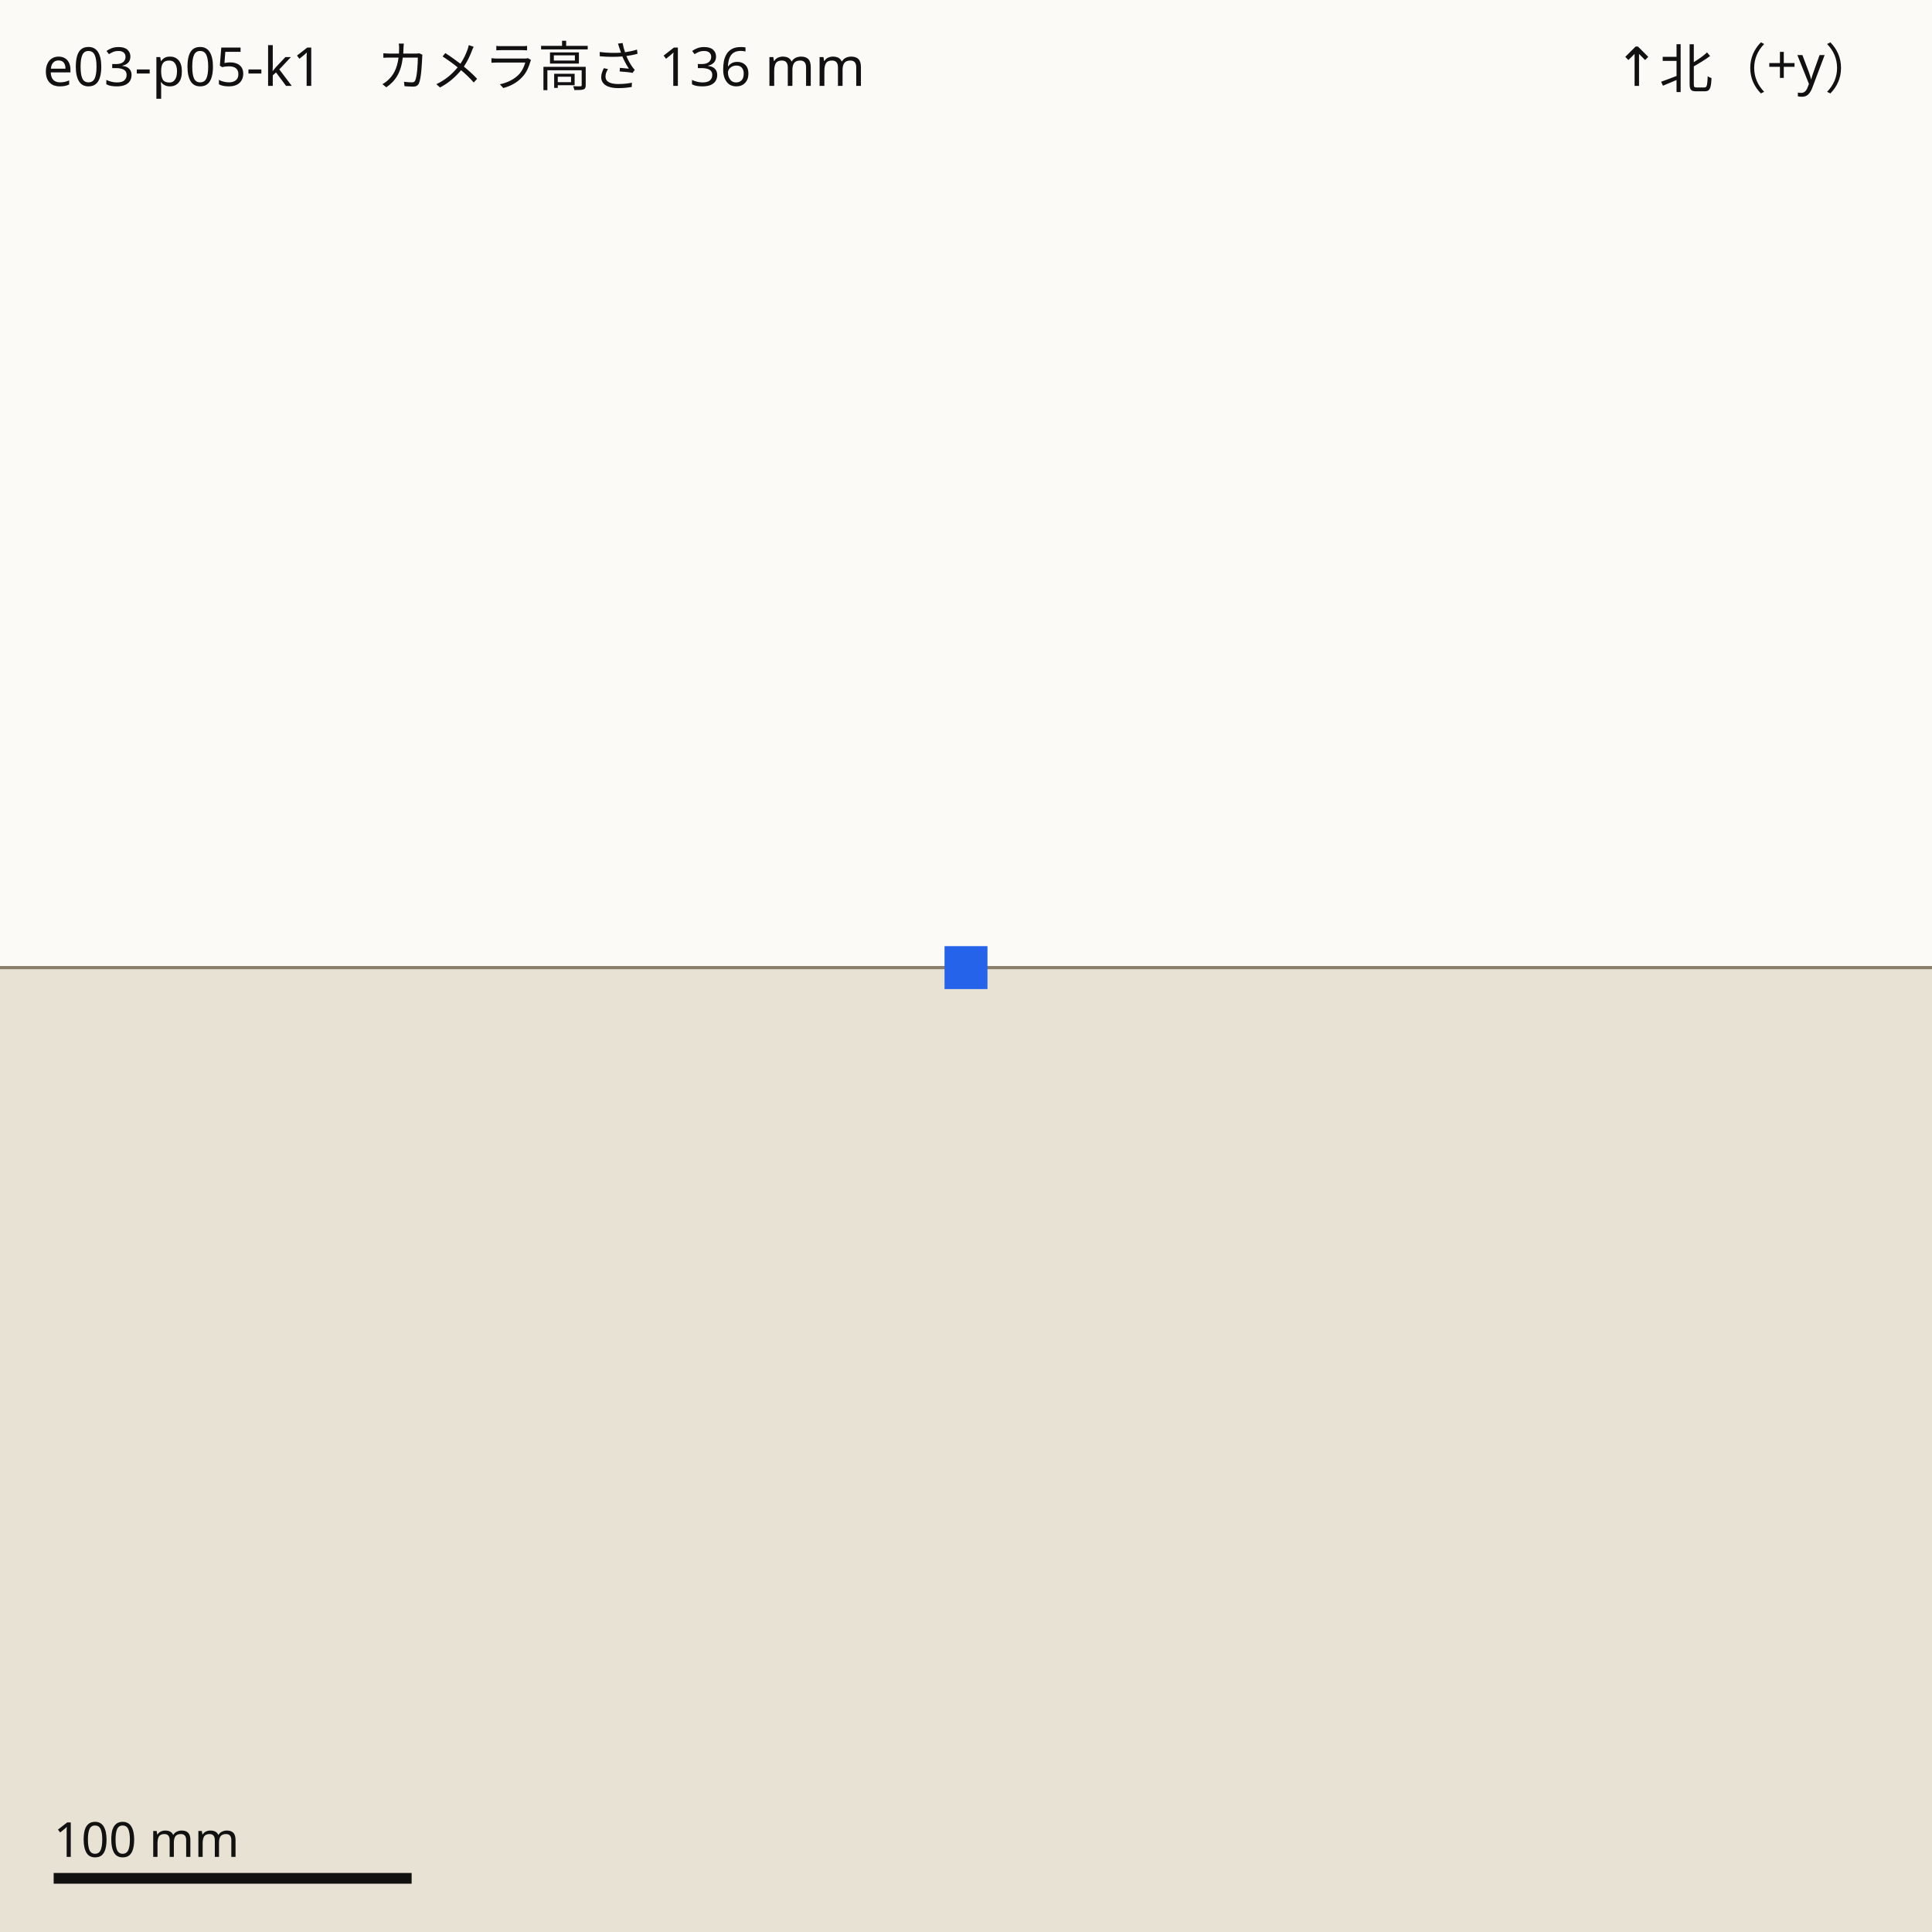
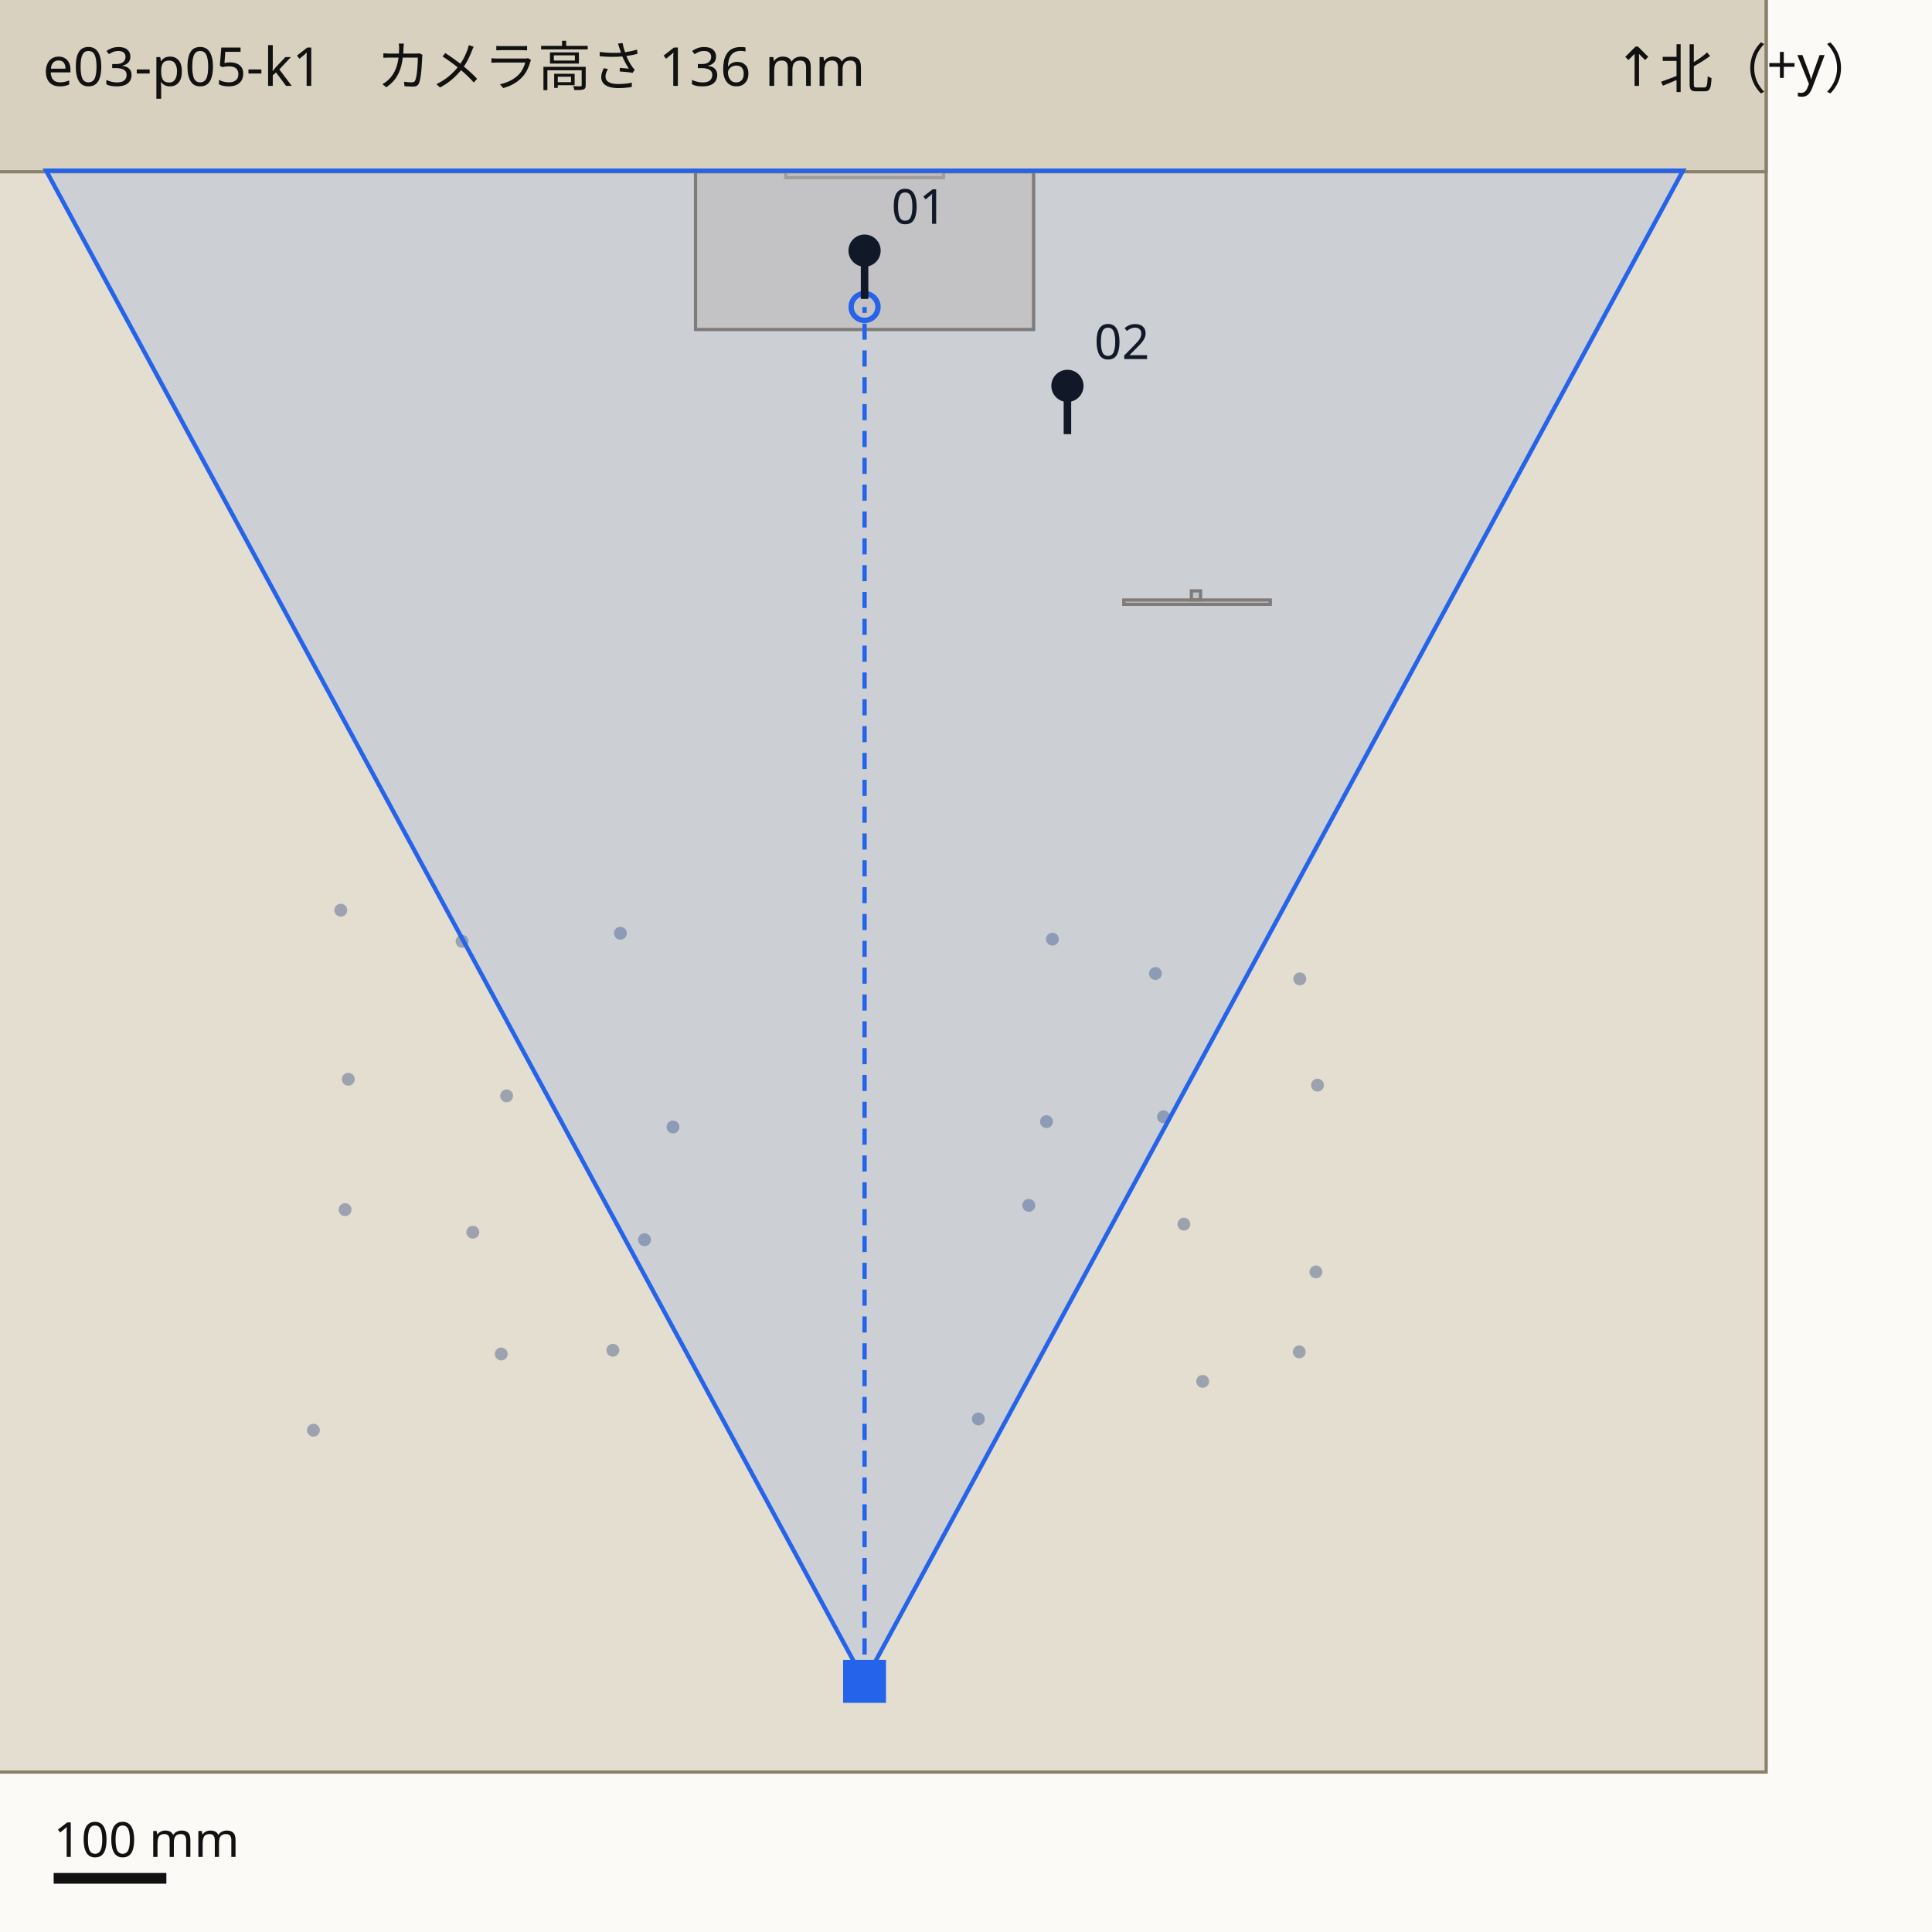
<svg xmlns="http://www.w3.org/2000/svg" viewBox="0 0 360 360" width="360" height="360" font-family="IPAGothic, sans-serif">
  <rect width="360" height="360" fill="#fbfaf7" />
-   <rect x="-3884.0" y="180.3" width="8128.0" height="6096.0" fill="#d8cdb8" fill-opacity="0.55" stroke="#8a7f6a" stroke-width="0.6" />
-   <path d="M180.0,180.3 L179.6,179.6 L180.4,179.6 Z" fill="#2563eb" fill-opacity="0.12" stroke="#2563eb" stroke-width="0.8" />
-   <line x1="180.0" y1="180.3" x2="180.0" y2="179.7" stroke="#2563eb" stroke-dasharray="3 2" stroke-width="0.8" />
-   <circle cx="180.0" cy="179.7" r="2.5" fill="none" stroke="#2563eb" />
-   <rect x="176.0" y="176.3" width="8" height="8" fill="#2563eb" />
-   <line x1="10" y1="350" x2="76.7" y2="350" stroke="#111" stroke-width="2" />
+   <rect x="-6.9" y="-5.8" width="336.0" height="336.0" fill="#cfc6b0" fill-opacity="0.55" stroke="#8a7f6a" stroke-width="0.6" />
+   <rect x="-6.9" y="-10.0" width="336.0" height="42.0" fill="#cfc6b0" fill-opacity="0.55" stroke="#8a7f6a" stroke-width="0.6" />
+   <rect x="146.4" y="31.8" width="29.4" height="1.3" fill="#cfc6b0" fill-opacity="0.55" stroke="#8a7f6a" stroke-width="0.6" />
+   <rect x="129.6" y="32.0" width="63.0" height="29.4" fill="#cfc6b0" fill-opacity="0.55" stroke="#8a7f6a" stroke-width="0.6" />
+   <rect x="222.0" y="110.1" width="1.7" height="1.7" fill="#cfc6b0" fill-opacity="0.55" stroke="#8a7f6a" stroke-width="0.6" />
+   <rect x="209.4" y="111.8" width="27.3" height="0.8" fill="#cfc6b0" fill-opacity="0.55" stroke="#8a7f6a" stroke-width="0.6" />
+   <circle cx="58.4" cy="266.5" r="1.2" fill="#9ca3af" />
+   <circle cx="64.3" cy="225.4" r="1.2" fill="#9ca3af" />
+   <circle cx="64.9" cy="201.1" r="1.2" fill="#9ca3af" />
+   <circle cx="63.5" cy="169.6" r="1.2" fill="#9ca3af" />
+   <circle cx="93.4" cy="252.3" r="1.2" fill="#9ca3af" />
+   <circle cx="88.1" cy="229.6" r="1.2" fill="#9ca3af" />
+   <circle cx="94.4" cy="204.2" r="1.2" fill="#9ca3af" />
+   <circle cx="86.1" cy="175.4" r="1.2" fill="#9ca3af" />
+   <circle cx="114.2" cy="251.6" r="1.2" fill="#9ca3af" />
+   <circle cx="120.1" cy="231.0" r="1.2" fill="#9ca3af" />
+   <circle cx="125.4" cy="210.0" r="1.2" fill="#9ca3af" />
+   <circle cx="115.6" cy="173.9" r="1.2" fill="#9ca3af" />
+   <circle cx="182.3" cy="264.4" r="1.2" fill="#9ca3af" />
+   <circle cx="191.7" cy="224.6" r="1.2" fill="#9ca3af" />
+   <circle cx="195.0" cy="209.0" r="1.2" fill="#9ca3af" />
+   <circle cx="196.1" cy="175.0" r="1.2" fill="#9ca3af" />
+   <circle cx="224.1" cy="257.4" r="1.2" fill="#9ca3af" />
+   <circle cx="220.6" cy="228.1" r="1.2" fill="#9ca3af" />
+   <circle cx="216.8" cy="208.1" r="1.2" fill="#9ca3af" />
+   <circle cx="215.3" cy="181.4" r="1.2" fill="#9ca3af" />
+   <circle cx="242.1" cy="251.9" r="1.2" fill="#9ca3af" />
+   <circle cx="245.2" cy="237.0" r="1.2" fill="#9ca3af" />
+   <circle cx="245.5" cy="202.2" r="1.2" fill="#9ca3af" />
+   <circle cx="242.2" cy="182.4" r="1.2" fill="#9ca3af" />
+   <path d="M161.1,313.3 L8.6,31.8 L313.6,31.8 Z" fill="#2563eb" fill-opacity="0.12" stroke="#2563eb" stroke-width="0.8" />
+   <line x1="161.1" y1="313.3" x2="161.1" y2="57.2" stroke="#2563eb" stroke-dasharray="3 2" stroke-width="0.8" />
+   <circle cx="161.1" cy="57.2" r="2.5" fill="none" stroke="#2563eb" />
+   <rect x="157.1" y="309.3" width="8" height="8" fill="#2563eb" />
+   <circle cx="161.1" cy="46.7" r="3" fill="#111827" />
+   <line x1="161.1" y1="46.7" x2="161.1" y2="55.7" stroke="#111827" stroke-width="1.4" />
+   <text x="166.1" y="41.7" font-size="9" fill="#111827">01</text>
+   <circle cx="198.9" cy="71.9" r="3" fill="#111827" />
+   <line x1="198.9" y1="71.9" x2="198.9" y2="80.9" stroke="#111827" stroke-width="1.4" />
+   <text x="203.9" y="66.9" font-size="9" fill="#111827">02</text>
+   <line x1="10" y1="350" x2="31.0" y2="350" stroke="#111" stroke-width="2" />
  <text x="10" y="346" font-size="9" fill="#111">100 mm</text>
  <text x="8" y="16" font-size="10" fill="#111">e03-p05-k1　カメラ高さ 136 mm</text>
  <text x="350" y="16" font-size="10" text-anchor="end" fill="#111">↑北（+y）</text>
</svg>
